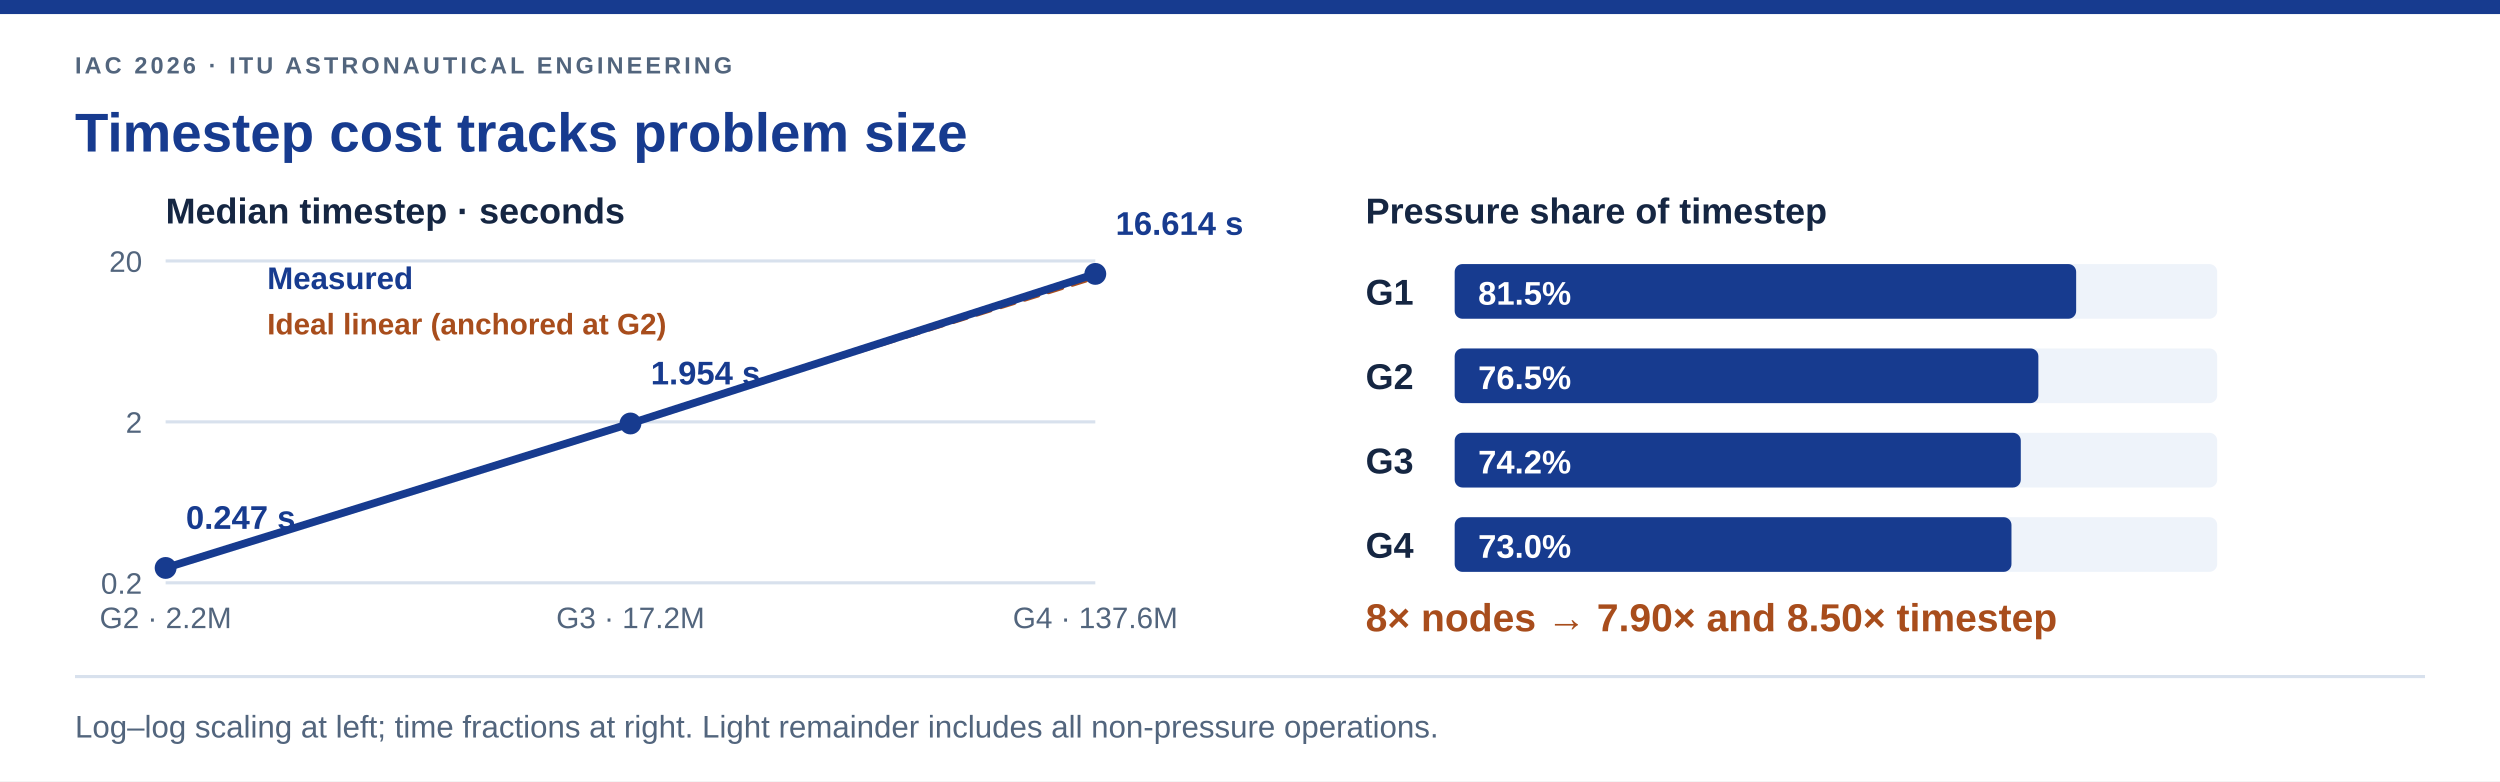
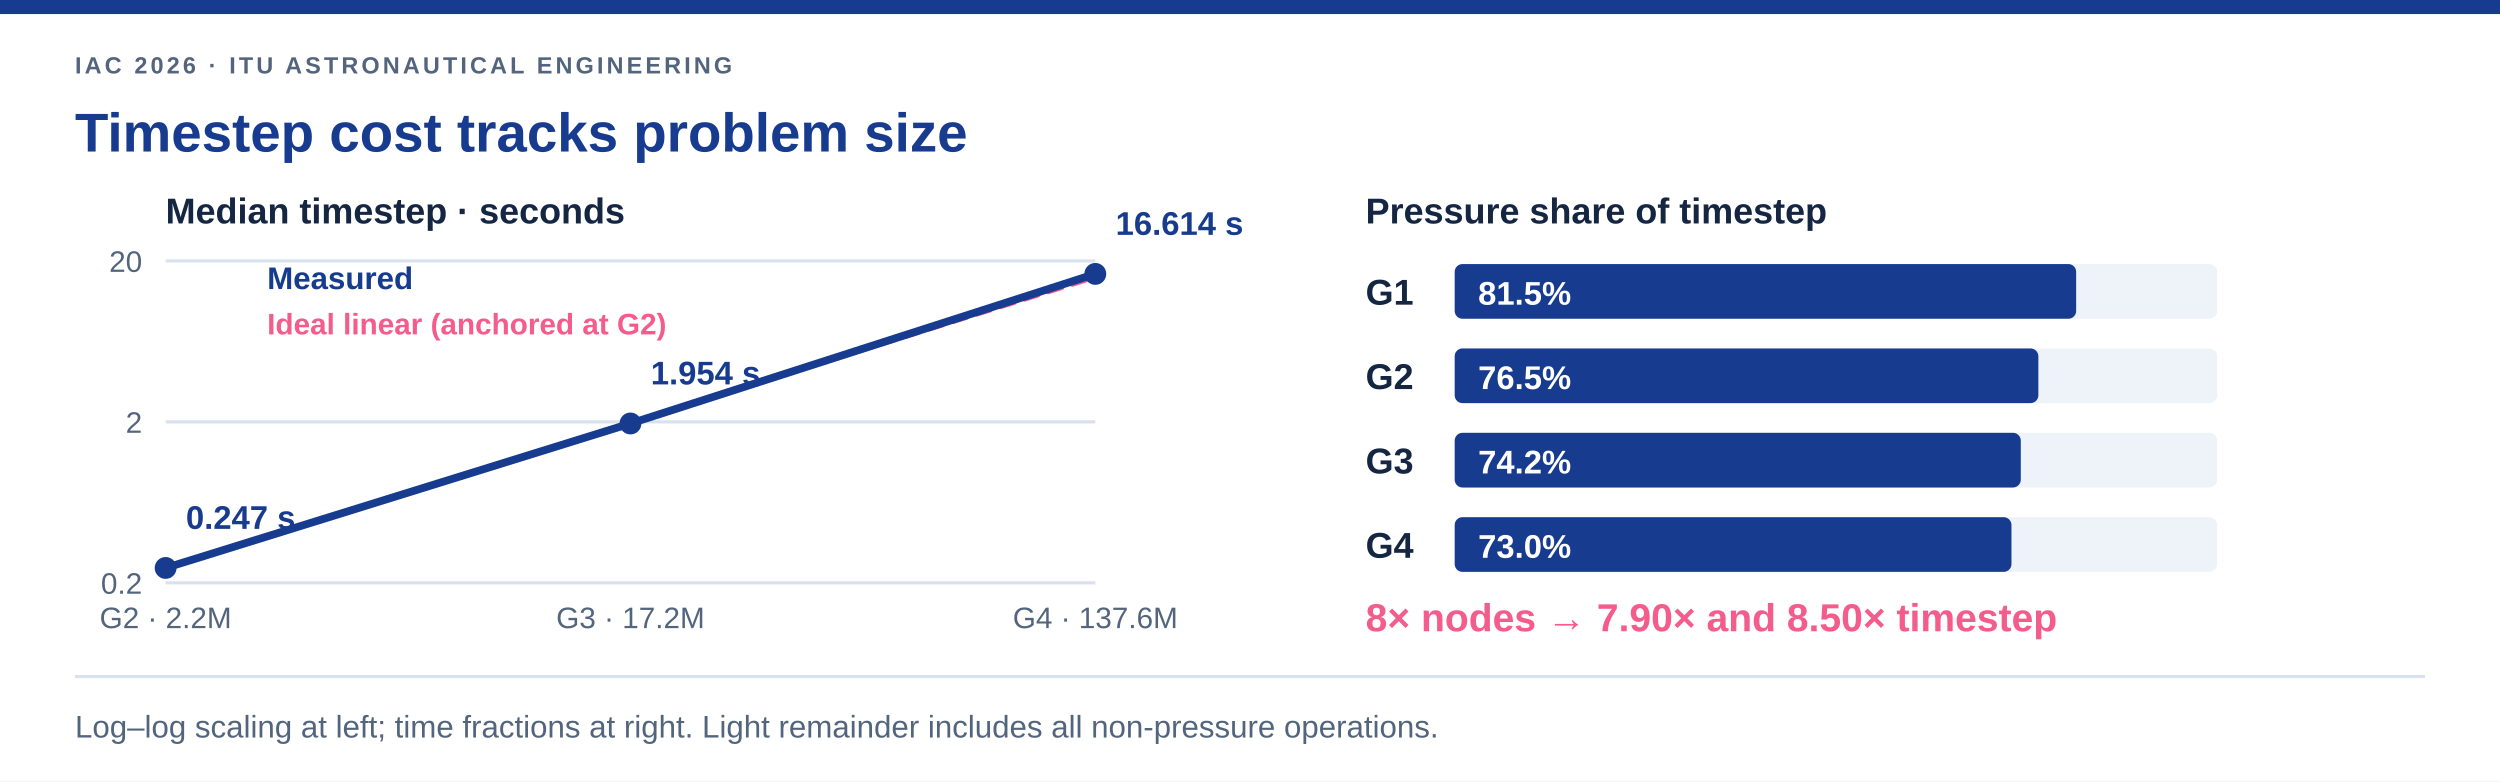
<svg xmlns="http://www.w3.org/2000/svg" width="1600" height="500" viewBox="0 0 1600 500" role="img" aria-labelledby="title desc">
  <defs>
    <marker id="arrow" markerWidth="8" markerHeight="8" refX="6" refY="3" orient="auto">
      <path d="M0,0 L6,3 L0,6" fill="none" stroke="#173b8f" stroke-width="1.5" />
    </marker>
  </defs>
  <g font-family="Arial, Helvetica, sans-serif">
    <rect x="0" y="0" width="1600" height="500" rx="0" fill="#ffffff" />
    <rect x="0" y="0" width="1600" height="9" rx="0" fill="#173b8f" />
    <text x="48" y="47" font-size="15" fill="#52657d" font-weight="700" letter-spacing="2">IAC 2026 · ITU ASTRONAUTICAL ENGINEERING</text>
    <text x="48" y="97" font-size="35" fill="#173b8f" font-weight="700">Timestep cost tracks problem size</text>
    <text x="106" y="143" font-size="23" fill="#152642" font-weight="700">Median timestep · seconds</text>
    <line x1="106" y1="373" x2="701" y2="373" stroke="#d8e1ed" stroke-width="2" />
    <text x="91" y="380" font-size="19" fill="#52657d" font-weight="400" text-anchor="end">0.2</text>
    <line x1="106" y1="270" x2="701" y2="270" stroke="#d8e1ed" stroke-width="2" />
    <text x="91" y="277" font-size="19" fill="#52657d" font-weight="400" text-anchor="end">2</text>
    <line x1="106" y1="167" x2="701" y2="167" stroke="#d8e1ed" stroke-width="2" />
    <text x="91" y="174" font-size="19" fill="#52657d" font-weight="400" text-anchor="end">20</text>
-     <path d="M106.00,363.49 L403.50,270.47 L701.00,177.45" fill="none" stroke="#a84d1c" stroke-width="3" stroke-linejoin="round" stroke-linecap="round" stroke-dasharray="9 7" />
+     <path d="M106.00,363.49 L403.50,270.47 L701.00,177.45" fill="none" stroke="#f45c8b" stroke-width="3" stroke-linejoin="round" stroke-linecap="round" stroke-dasharray="9 7" />
    <path d="M106.00,363.49 L403.50,271.03 L701.00,175.30" fill="none" stroke="#173b8f" stroke-width="5" stroke-linejoin="round" stroke-linecap="round" />
    <circle cx="106" cy="363.485" r="7" fill="#173b8f" />
    <text x="119" y="338.485" font-size="21" fill="#173b8f" font-weight="700">0.247 s</text>
    <text x="106" y="402" font-size="19" fill="#52657d" font-weight="400" text-anchor="middle">G2 · 2.2M</text>
    <circle cx="403.5" cy="271.03" r="7" fill="#173b8f" />
    <text x="416.5" y="246.03" font-size="21" fill="#173b8f" font-weight="700">1.954 s</text>
    <text x="403.5" y="402" font-size="19" fill="#52657d" font-weight="400" text-anchor="middle">G3 · 17.2M</text>
    <circle cx="701" cy="175.298" r="7" fill="#173b8f" />
    <text x="714" y="150.298" font-size="21" fill="#173b8f" font-weight="700">16.614 s</text>
    <text x="701" y="402" font-size="19" fill="#52657d" font-weight="400" text-anchor="middle">G4 · 137.6M</text>
    <text x="171" y="185" font-size="20" fill="#173b8f" font-weight="700">Measured</text>
-     <text x="171" y="214" font-size="19" fill="#a84d1c" font-weight="700">Ideal linear (anchored at G2)</text>
+     <text x="171" y="214" font-size="19" fill="#f45c8b" font-weight="700">Ideal linear (anchored at G2)</text>
    <text x="874" y="143" font-size="23" fill="#152642" font-weight="700">Pressure share of timestep</text>
    <text x="874" y="195" font-size="23" fill="#152642" font-weight="700">G1</text>
    <rect x="931" y="169" width="488" height="35" rx="5" fill="#eef3fa" />
    <rect x="931" y="169" width="397.741" height="35" rx="5" fill="#173b8f" />
    <text x="946" y="195" font-size="21" fill="#ffffff" font-weight="700">81.5%</text>
    <text x="874" y="249" font-size="23" fill="#152642" font-weight="700">G2</text>
    <rect x="931" y="223" width="488" height="35" rx="5" fill="#eef3fa" />
    <rect x="931" y="223" width="373.551" height="35" rx="5" fill="#173b8f" />
    <text x="946" y="249" font-size="21" fill="#ffffff" font-weight="700">76.5%</text>
    <text x="874" y="303" font-size="23" fill="#152642" font-weight="700">G3</text>
    <rect x="931" y="277" width="488" height="35" rx="5" fill="#eef3fa" />
    <rect x="931" y="277" width="362.308" height="35" rx="5" fill="#173b8f" />
    <text x="946" y="303" font-size="21" fill="#ffffff" font-weight="700">74.2%</text>
    <text x="874" y="357" font-size="23" fill="#152642" font-weight="700">G4</text>
    <rect x="931" y="331" width="488" height="35" rx="5" fill="#eef3fa" />
    <rect x="931" y="331" width="356.34" height="35" rx="5" fill="#173b8f" />
    <text x="946" y="357" font-size="21" fill="#ffffff" font-weight="700">73.0%</text>
-     <text x="874" y="404" font-size="25" fill="#a84d1c" font-weight="700">8× nodes → 7.90× and 8.50× timestep</text>
+     <text x="874" y="404" font-size="25" fill="#f45c8b" font-weight="700">8× nodes → 7.90× and 8.50× timestep</text>
    <line x1="48" y1="433" x2="1552" y2="433" stroke="#d8e1ed" stroke-width="2" />
    <text x="48" y="472" font-size="20" fill="#52657d" font-weight="400">Log–log scaling at left; time fractions at right. Light remainder includes all non-pressure operations.</text>
  </g>
</svg>
